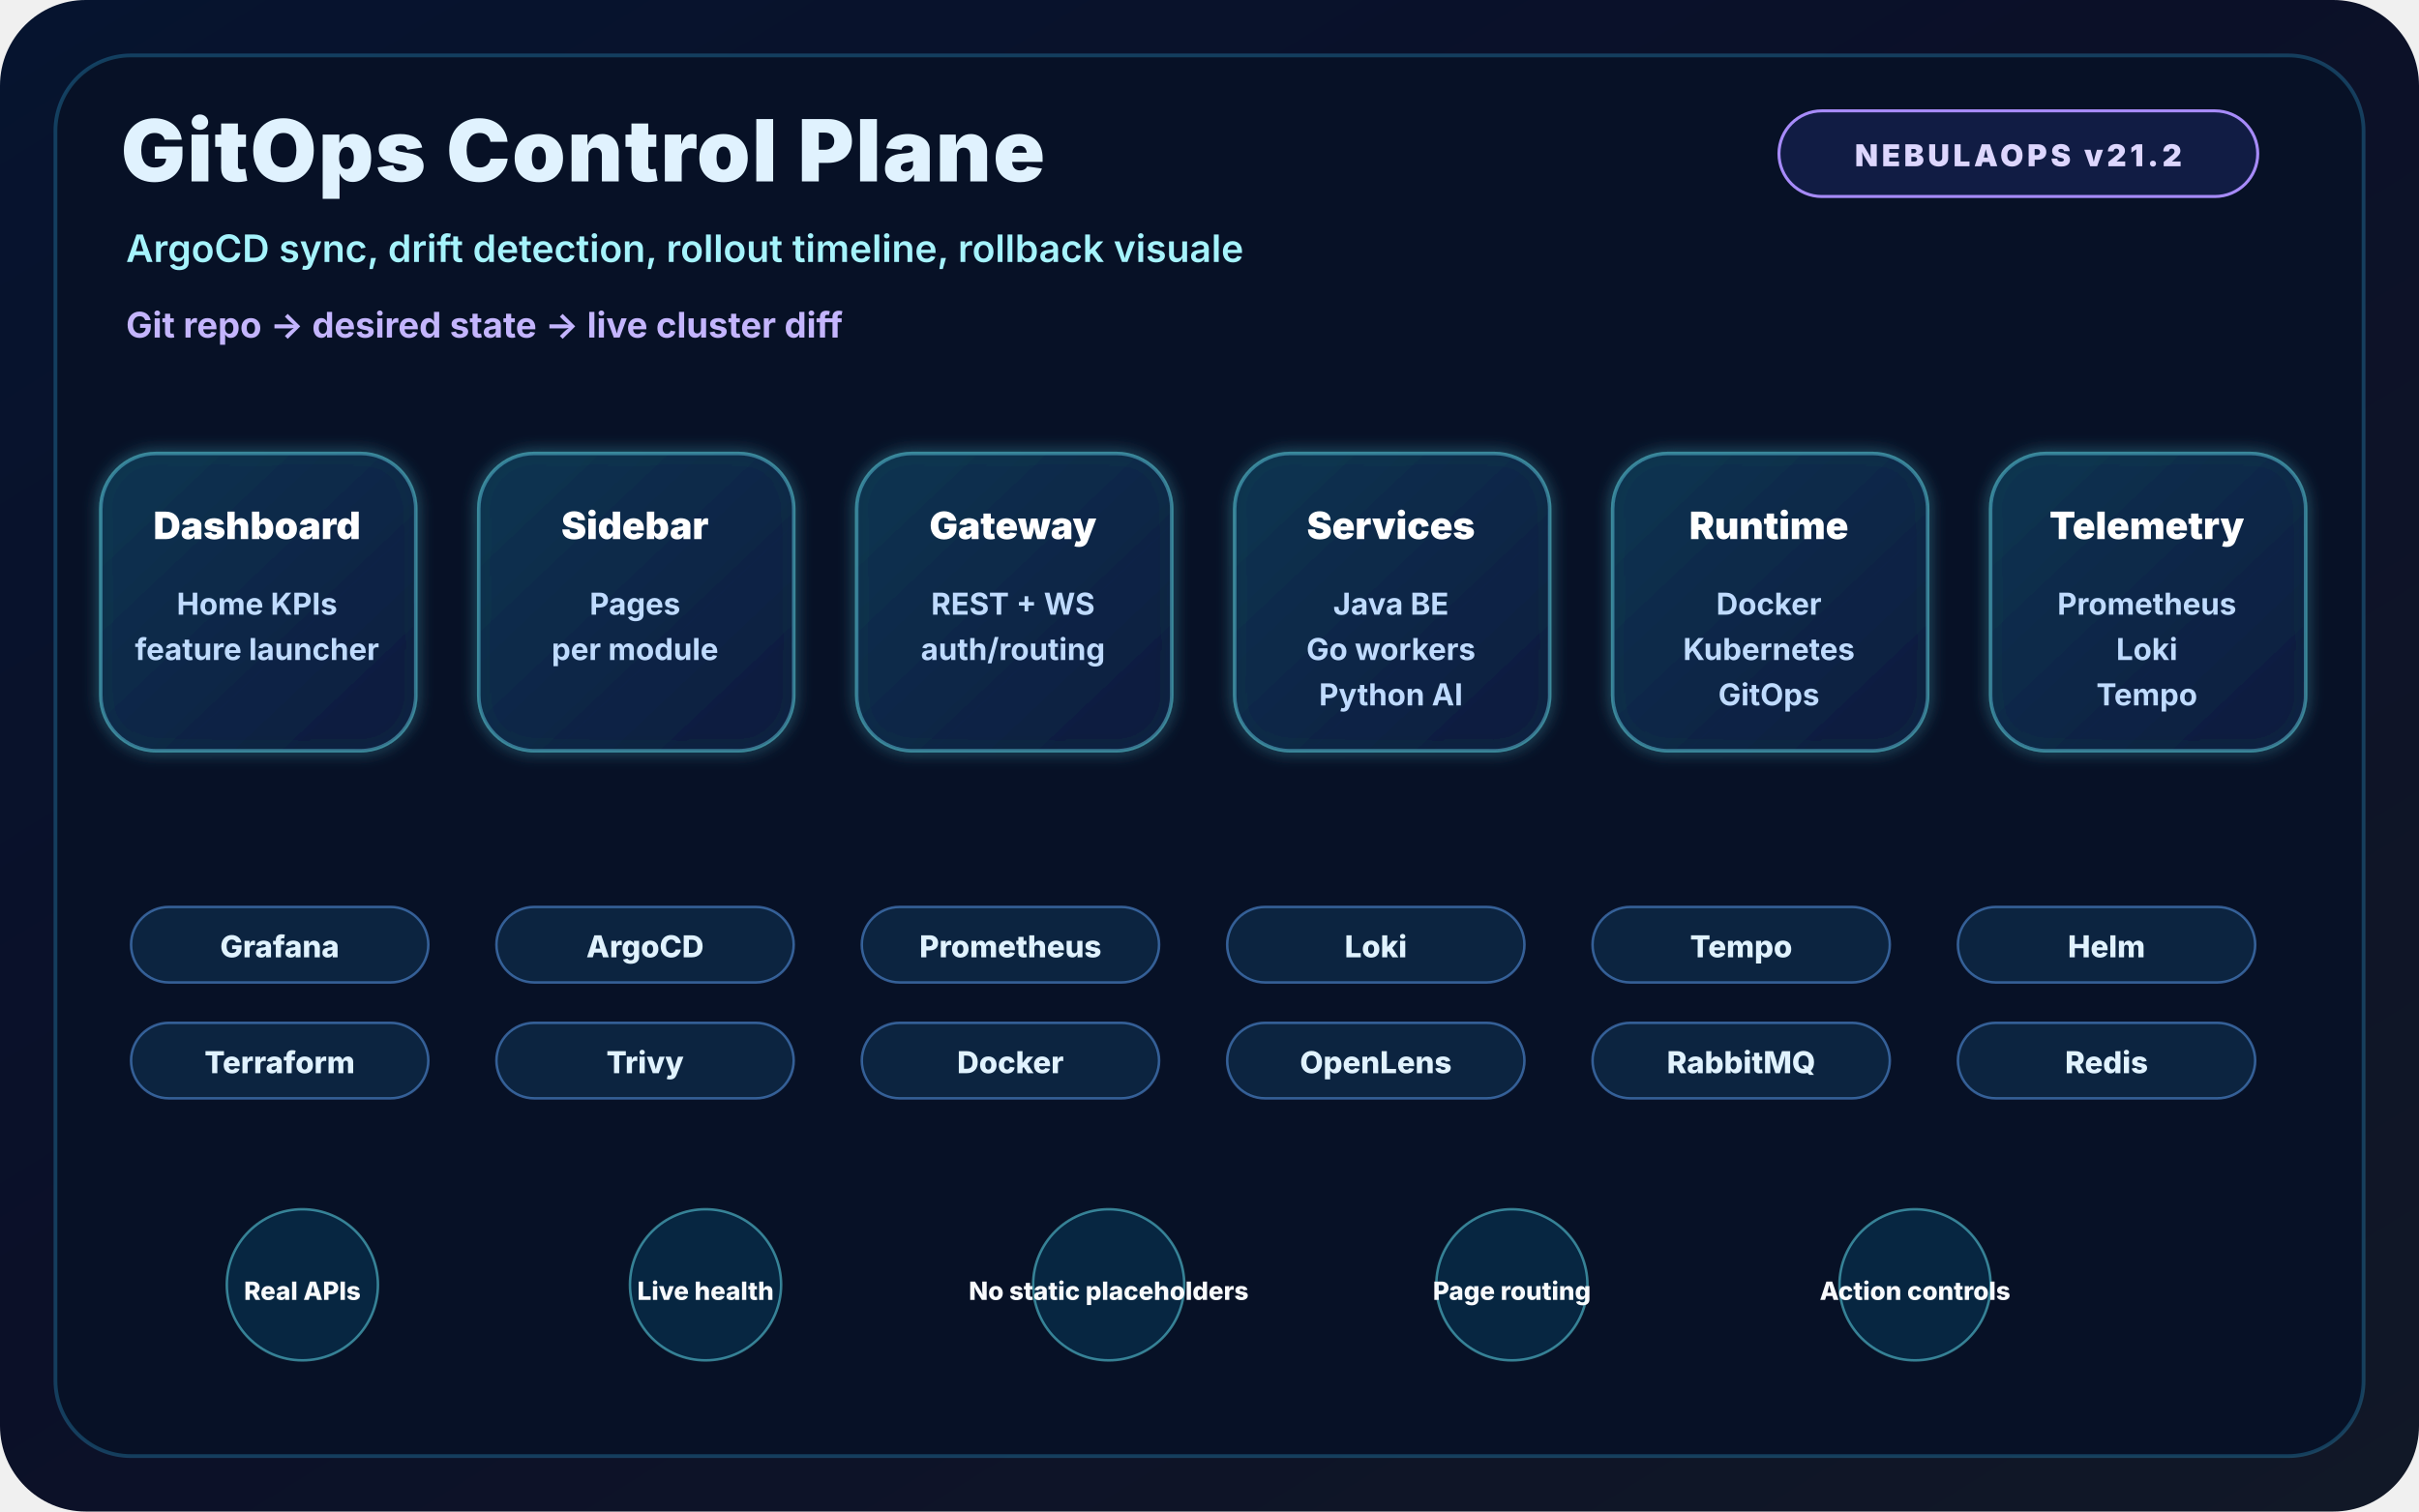
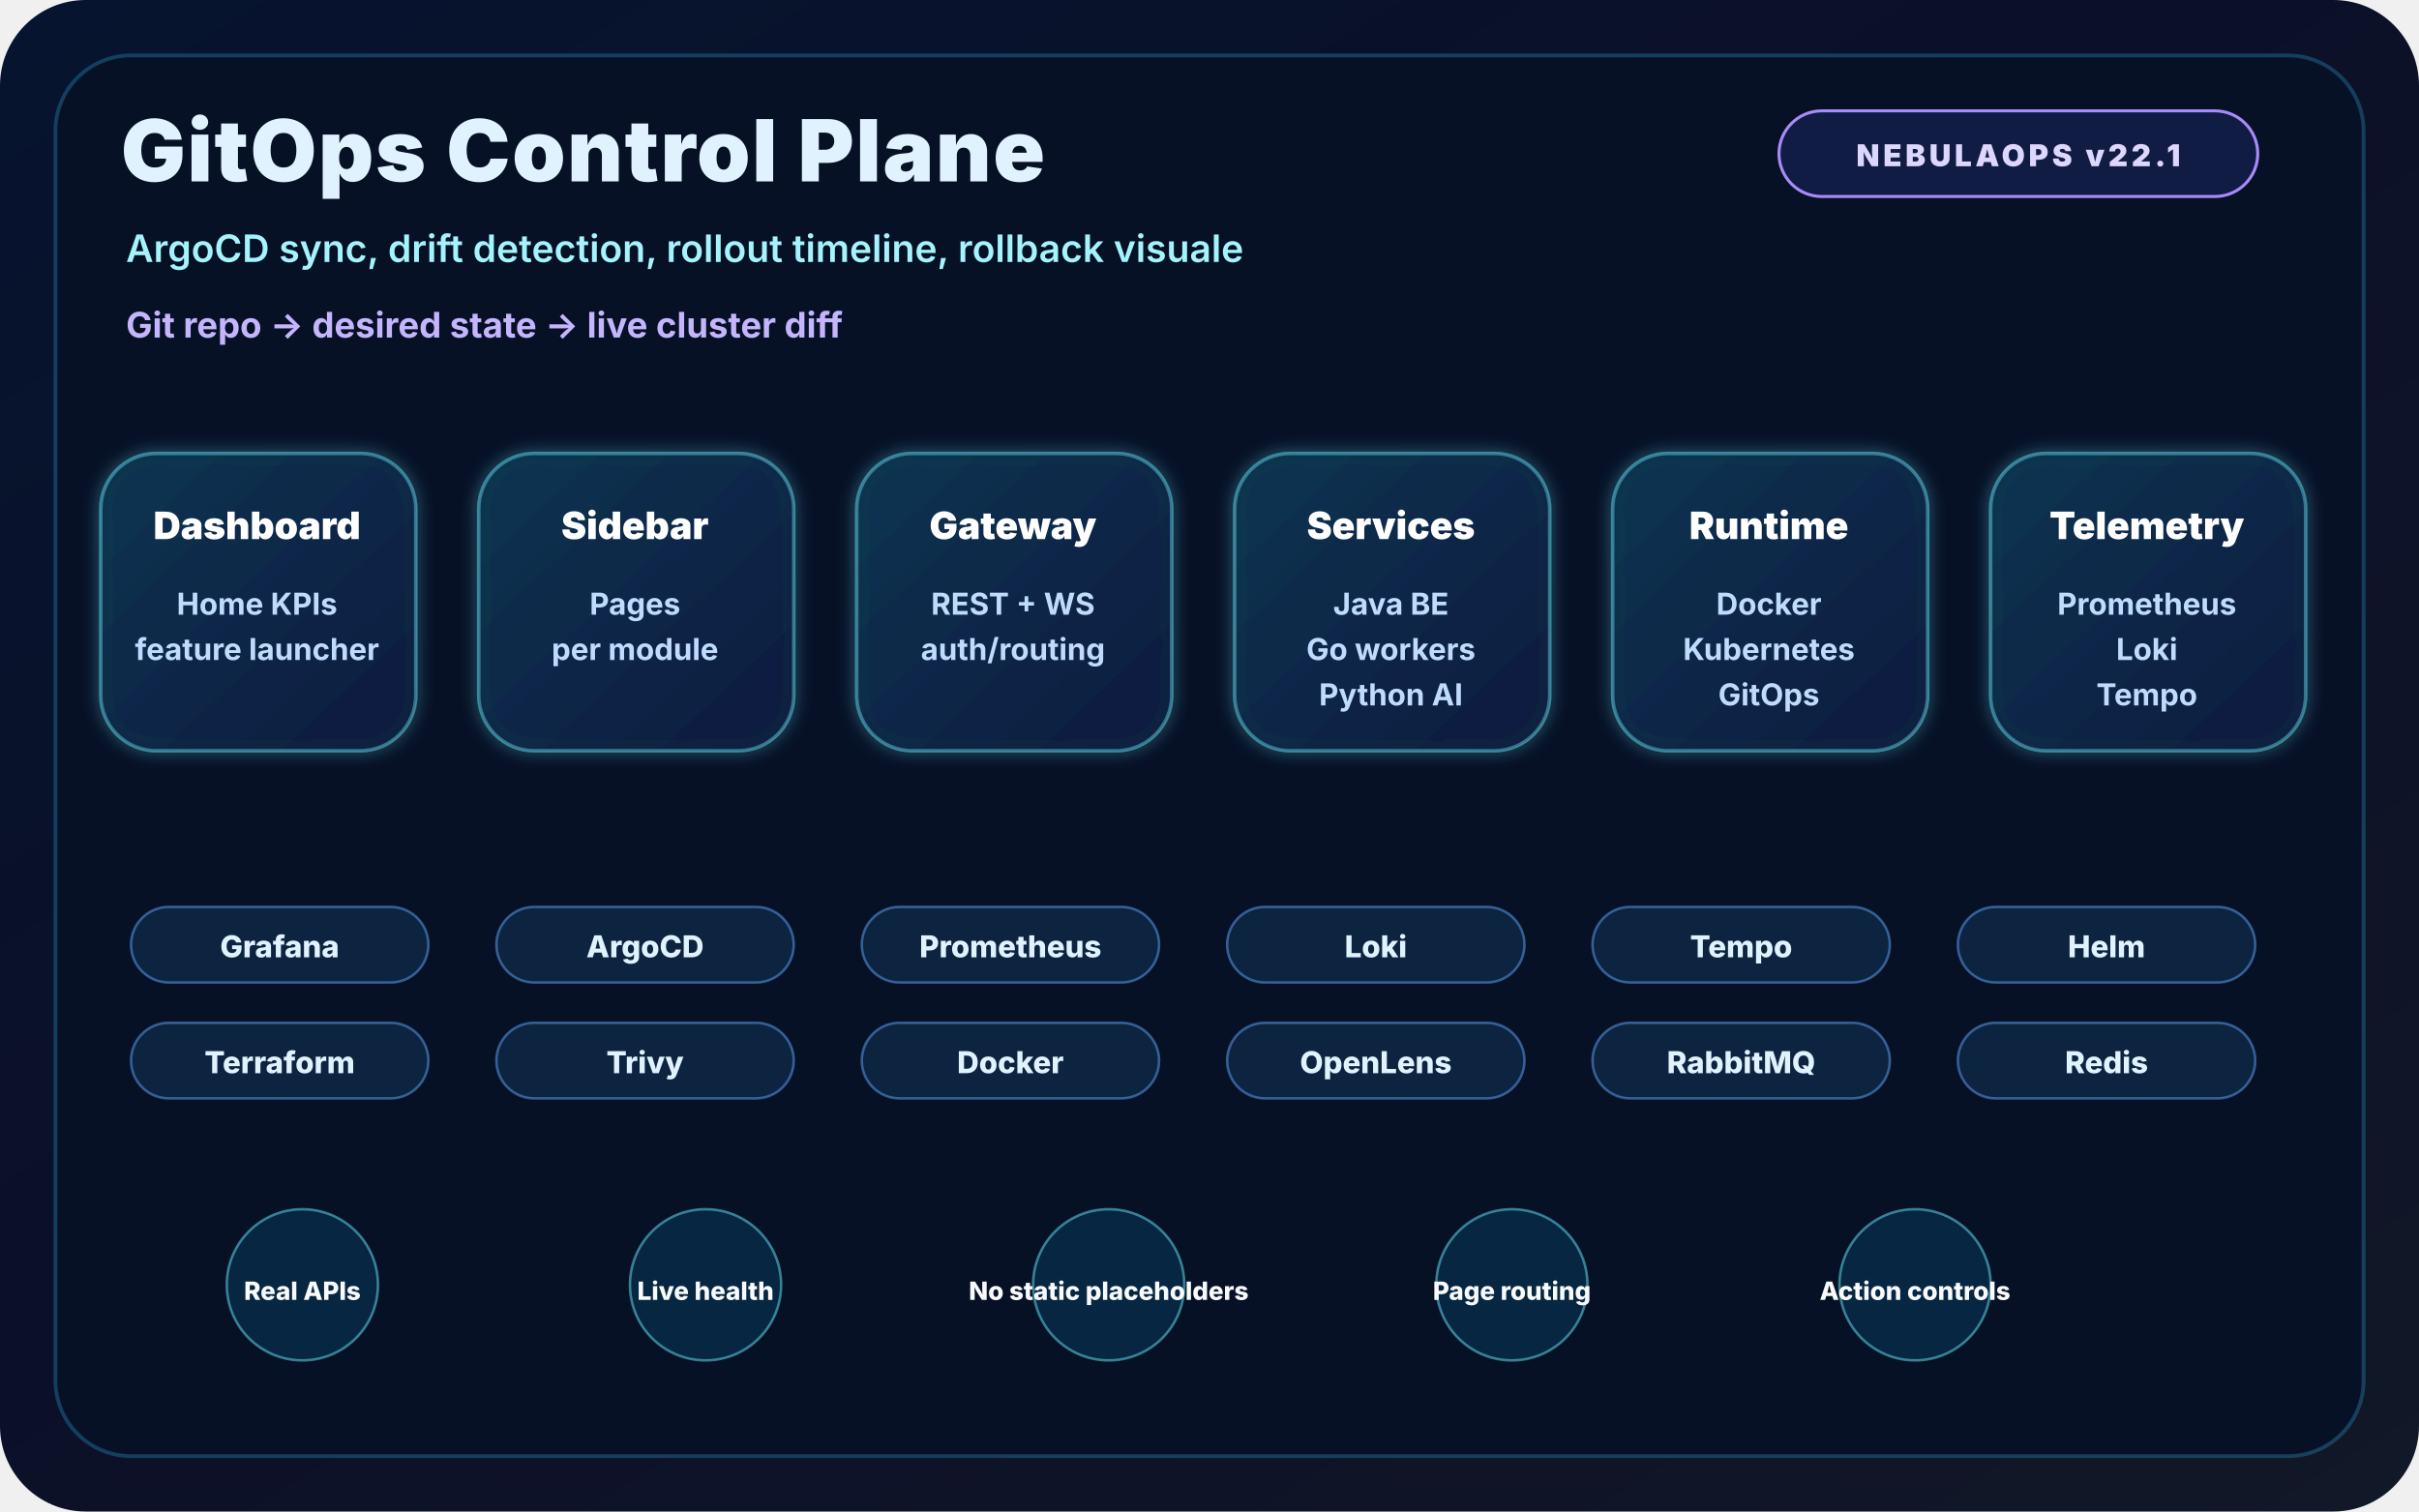
- <svg xmlns="http://www.w3.org/2000/svg" aria-label="NebulaOps v21.2 GitOps Control Plane" role="img" viewBox="0 0 960 600">
+ <svg xmlns="http://www.w3.org/2000/svg" aria-label="NebulaOps v22.1 GitOps Control Plane" role="img" viewBox="0 0 960 600">
  <defs>
    <linearGradient id="bg" x1="0" x2="1" y1="0" y2="1">
      <stop offset="0" stop-color="#06142f" />
      <stop offset=".45" stop-color="#0b1028" />
      <stop offset="1" stop-color="#111827" />
    </linearGradient>
    <linearGradient id="card" x1="0" x2="1" y1="0" y2="1">
      <stop offset="0" stop-color="#0f3552" stop-opacity=".96" />
      <stop offset="1" stop-color="#111a3d" stop-opacity=".92" />
    </linearGradient>
    <linearGradient id="accent" x1="0" x2="1" y1="0" y2="0">
      <stop offset="0" stop-color="#38bdf8" />
      <stop offset=".5" stop-color="#8b5cf6" />
      <stop offset="1" stop-color="#22d3ee" />
    </linearGradient>
    <filter id="glow">
      <feGaussianBlur result="b" stdDeviation="3" />
      <feMerge>
        <feMergeNode in="b" />
        <feMergeNode in="SourceGraphic" />
      </feMerge>
    </filter>
    <style>
            .bg {
                fill: url(#bg)
            }

            .panel {
                fill: #071126;
                stroke: #38bdf8;
                stroke-opacity: .26;
                stroke-width: 1.5
            }

            .node rect {
                fill: url(#card);
                stroke: #67e8f9;
                stroke-opacity: .42;
                stroke-width: 1.4;
                filter: url(#glow)
            }

            .link {
                fill: none;
                stroke: url(#accent);
                stroke-width: 4;
                stroke-linecap: round;
                stroke-dasharray: 9 9;
                opacity: .8
            }

            .title {
                font: 900 34px Inter, Arial, sans-serif;
                fill: #e0f2fe;
                letter-spacing: .02em
            }

            .sub {
                font: 600 15px Inter, Arial, sans-serif;
                fill: #a5f3fc
            }

            .flow {
                font: 700 14px Inter, Arial, sans-serif;
                fill: #c4b5fd
            }

            .h {
                font: 900 15px Inter, Arial, sans-serif;
                fill: #fff
            }

            .b {
                font: 700 12px Inter, Arial, sans-serif;
                fill: #bfdbfe
            }

            .chip {
                fill: #0c2440;
                stroke: #60a5fa;
                stroke-opacity: .5
            }

            .chipText {
                font: 800 12px Inter, Arial, sans-serif;
                fill: #e0f2fe
            }

            .pulse {
                fill: #0ea5e9;
                fill-opacity: .14;
                stroke: #67e8f9;
                stroke-opacity: .5
            }

            .small {
                font: 800 10px Inter, Arial, sans-serif;
                fill: #f8fafc
            }

            .badge {
                fill: #111c44;
                stroke: #a78bfa;
                stroke-width: 1.2
            }

            .badgeText {
                font: 900 12px Inter, Arial, sans-serif;
                fill: #ddd6fe;
                letter-spacing: .12em
            }
        </style>
  </defs>
  <rect class="bg" height="600" rx="34" width="960" />
  <rect class="panel" height="556" rx="30" width="916" x="22" y="22" />
  <rect class="badge" height="34" rx="17" width="190" x="706" y="44" />
-   <text class="badgeText" text-anchor="middle" x="801" y="66">NEBULAOPS v21.2</text>
+   <text class="badgeText" text-anchor="middle" x="801" y="66">NEBULAOPS v22.1</text>
  <text class="title" x="48" y="72">GitOps Control Plane</text>
  <text class="sub" x="50" y="104">ArgoCD sync, drift detection, rollout timeline, rollback visuale</text>
  <text class="flow" x="50" y="134">Git repo → desired state → live cluster diff</text>
  <g class="node" transform="translate(40,180)">
    <rect height="118" rx="22" width="125" />
    <text class="h" text-anchor="middle" x="62" y="34">Dashboard</text>
    <text class="b" dy="0" text-anchor="middle" x="62" y="64">Home KPIs</text>
    <text class="b" dy="18" text-anchor="middle" x="62" y="64">feature launcher</text>
  </g>
  <path class="link" d="M165 239 C 185 239 170 239 190 239" />
  <g class="node" transform="translate(190,180)">
    <rect height="118" rx="22" width="125" />
    <text class="h" text-anchor="middle" x="62" y="34">Sidebar</text>
    <text class="b" dy="0" text-anchor="middle" x="62" y="64">Pages</text>
    <text class="b" dy="18" text-anchor="middle" x="62" y="64">per module</text>
  </g>
  <path class="link" d="M315 239 C 335 239 320 239 340 239" />
  <g class="node" transform="translate(340,180)">
    <rect height="118" rx="22" width="125" />
    <text class="h" text-anchor="middle" x="62" y="34">Gateway</text>
    <text class="b" dy="0" text-anchor="middle" x="62" y="64">REST + WS</text>
    <text class="b" dy="18" text-anchor="middle" x="62" y="64">auth/routing</text>
  </g>
  <path class="link" d="M465 239 C 485 239 470 239 490 239" />
  <g class="node" transform="translate(490,180)">
    <rect height="118" rx="22" width="125" />
    <text class="h" text-anchor="middle" x="62" y="34">Services</text>
    <text class="b" dy="0" text-anchor="middle" x="62" y="64">Java BE</text>
    <text class="b" dy="18" text-anchor="middle" x="62" y="64">Go workers</text>
    <text class="b" dy="36" text-anchor="middle" x="62" y="64">Python AI</text>
  </g>
  <path class="link" d="M615 239 C 635 239 620 239 640 239" />
  <g class="node" transform="translate(640,180)">
    <rect height="118" rx="22" width="125" />
    <text class="h" text-anchor="middle" x="62" y="34">Runtime</text>
    <text class="b" dy="0" text-anchor="middle" x="62" y="64">Docker</text>
    <text class="b" dy="18" text-anchor="middle" x="62" y="64">Kubernetes</text>
    <text class="b" dy="36" text-anchor="middle" x="62" y="64">GitOps</text>
  </g>
  <path class="link" d="M765 239 C 785 239 770 239 790 239" />
  <g class="node" transform="translate(790,180)">
    <rect height="118" rx="22" width="125" />
    <text class="h" text-anchor="middle" x="62" y="34">Telemetry</text>
    <text class="b" dy="0" text-anchor="middle" x="62" y="64">Prometheus</text>
    <text class="b" dy="18" text-anchor="middle" x="62" y="64">Loki</text>
    <text class="b" dy="36" text-anchor="middle" x="62" y="64">Tempo</text>
  </g>
  <rect class="chip" height="30" rx="15" width="118" x="52" y="360" />
  <text class="chipText" dy="0" text-anchor="middle" x="111" y="380">Grafana</text>
  <rect class="chip" height="30" rx="15" width="118" x="197" y="360" />
  <text class="chipText" dy="0" text-anchor="middle" x="256" y="380">ArgoCD</text>
  <rect class="chip" height="30" rx="15" width="118" x="342" y="360" />
  <text class="chipText" dy="0" text-anchor="middle" x="401" y="380">Prometheus</text>
  <rect class="chip" height="30" rx="15" width="118" x="487" y="360" />
  <text class="chipText" dy="0" text-anchor="middle" x="546" y="380">Loki</text>
  <rect class="chip" height="30" rx="15" width="118" x="632" y="360" />
  <text class="chipText" dy="0" text-anchor="middle" x="691" y="380">Tempo</text>
  <rect class="chip" height="30" rx="15" width="118" x="777" y="360" />
  <text class="chipText" dy="0" text-anchor="middle" x="836" y="380">Helm</text>
  <rect class="chip" height="30" rx="15" width="118" x="52" y="406" />
  <text class="chipText" dy="46" text-anchor="middle" x="111" y="380">Terraform</text>
  <rect class="chip" height="30" rx="15" width="118" x="197" y="406" />
  <text class="chipText" dy="46" text-anchor="middle" x="256" y="380">Trivy</text>
  <rect class="chip" height="30" rx="15" width="118" x="342" y="406" />
  <text class="chipText" dy="46" text-anchor="middle" x="401" y="380">Docker</text>
  <rect class="chip" height="30" rx="15" width="118" x="487" y="406" />
  <text class="chipText" dy="46" text-anchor="middle" x="546" y="380">OpenLens</text>
  <rect class="chip" height="30" rx="15" width="118" x="632" y="406" />
  <text class="chipText" dy="46" text-anchor="middle" x="691" y="380">RabbitMQ</text>
  <rect class="chip" height="30" rx="15" width="118" x="777" y="406" />
  <text class="chipText" dy="46" text-anchor="middle" x="836" y="380">Redis</text>
  <circle class="pulse" cx="120" cy="510" r="30" />
  <text class="small" text-anchor="middle" x="120" y="516">Real APIs</text>
  <circle class="pulse" cx="280" cy="510" r="30" />
  <text class="small" text-anchor="middle" x="280" y="516">Live health</text>
  <circle class="pulse" cx="440" cy="510" r="30" />
  <text class="small" text-anchor="middle" x="440" y="516">No static placeholders</text>
  <circle class="pulse" cx="600" cy="510" r="30" />
  <text class="small" text-anchor="middle" x="600" y="516">Page routing</text>
  <circle class="pulse" cx="760" cy="510" r="30" />
  <text class="small" text-anchor="middle" x="760" y="516">Action controls</text>
</svg>
